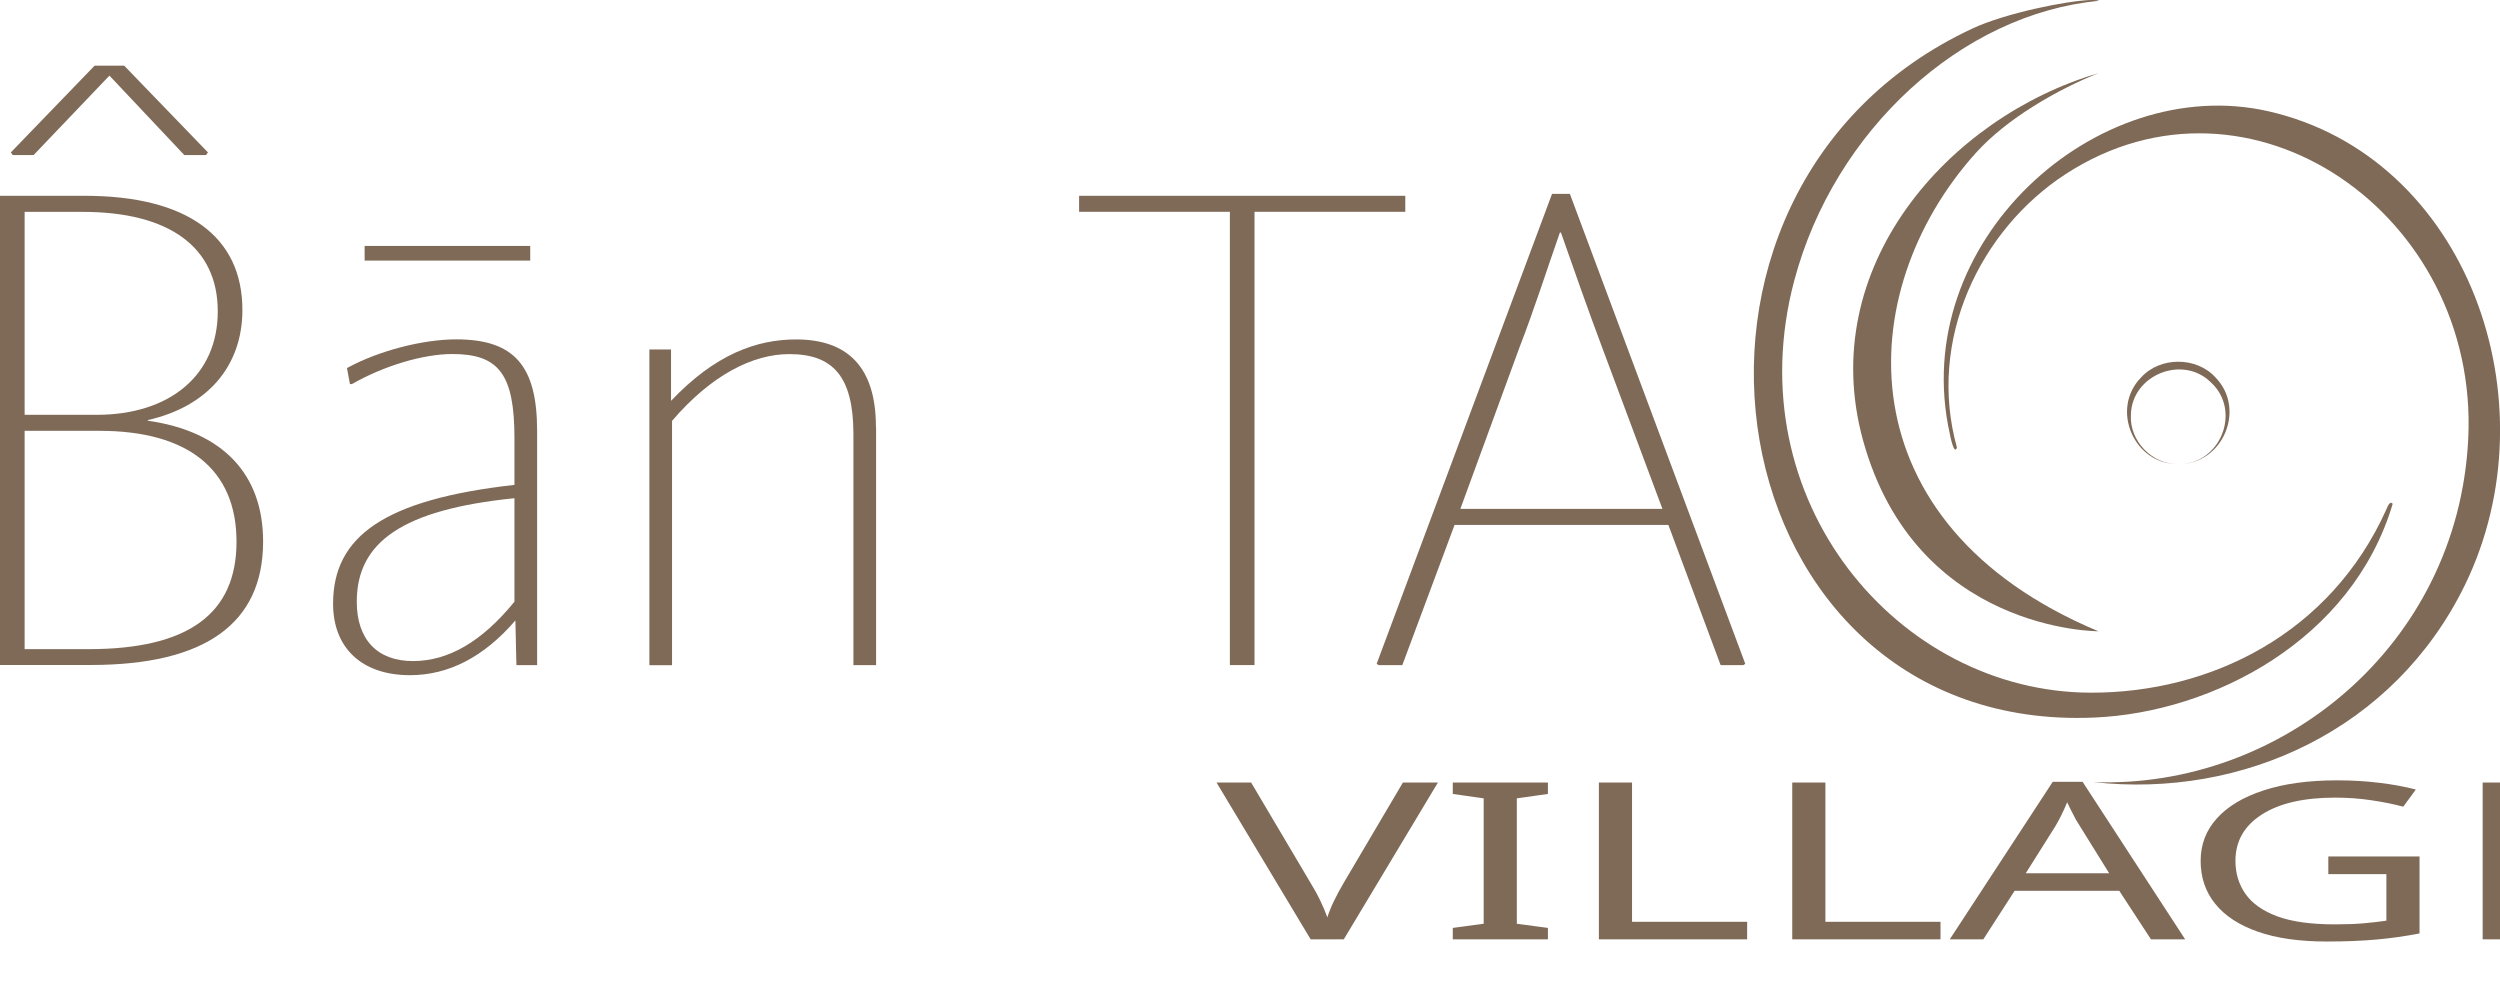
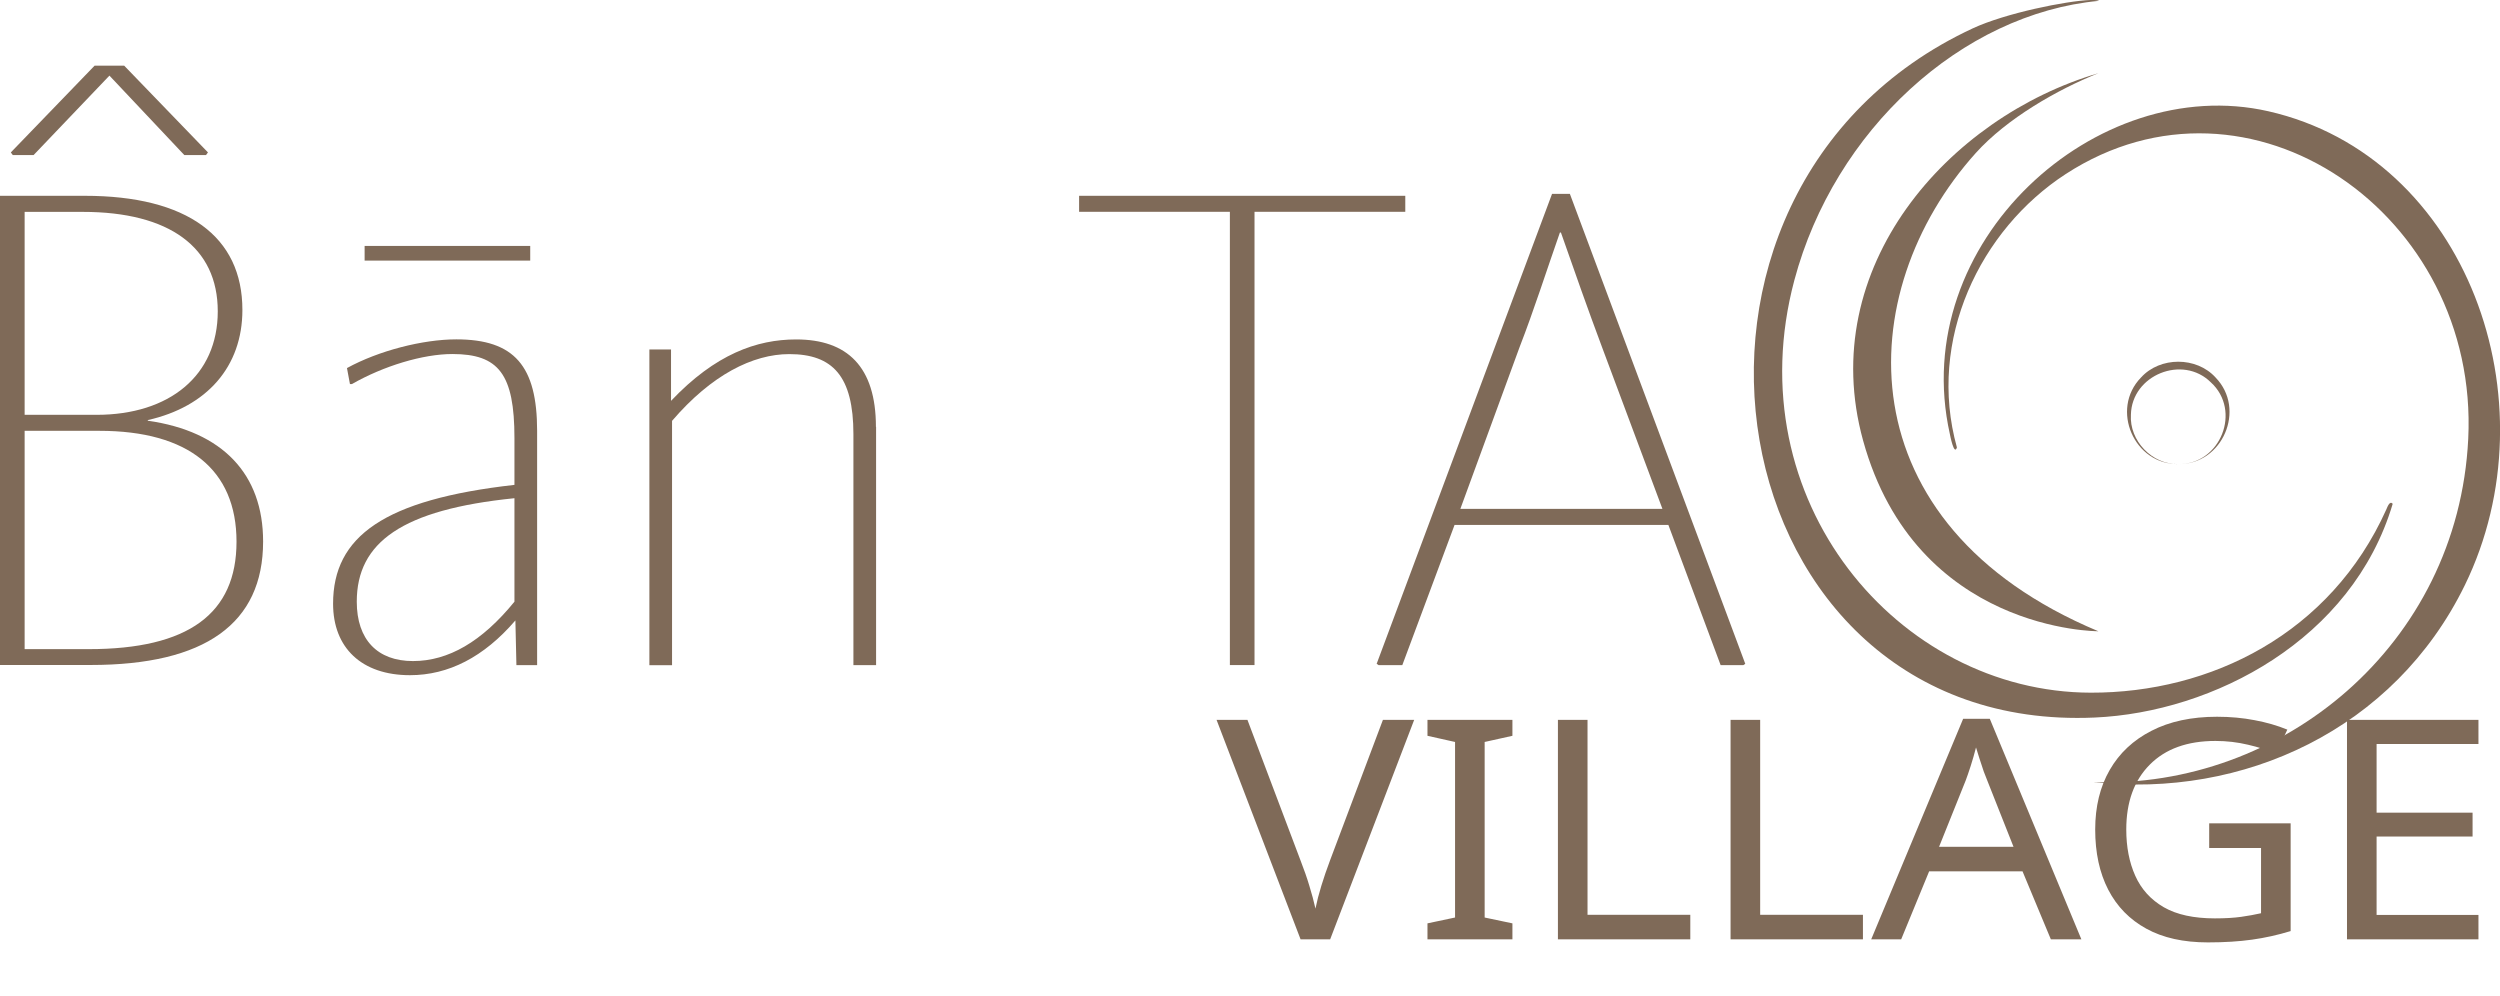
<svg xmlns="http://www.w3.org/2000/svg" id="Layer_2" data-name="Layer 2" viewBox="0 0 318.69 126.91">
  <g id="Layer_1-2" data-name="Layer 1">
-     <text transform="translate(155.08 119.74) scale(1.68 1)" style="fill: #7f6a58; font-family: ApparatExtraCond-Thin, ApparatExtraCond; font-size: 28px; font-weight: 200;">
+     <text transform="translate(155.08 119.74)scale(1.5 1.4) " style="fill: #7f6a58; font-family: ApparatExtraCond-Thin, ApparatExtraCond; font-size: 28px; font-weight: 200;">
      <tspan x="0" y="0">VILLAGE</tspan>
    </text>
    <g>
      <path d="M266.86,99.7c19.02,2.12,38.34-6.66,47.35-25.11,11.42-23.4.32-54.64-25.06-60.41-21.87-4.97-46.05,16.69-40.59,41.15.02.1.54,2.84.9,1.71-3.82-13.71,2.94-27.75,13.88-34.86,23.39-15.19,52.72,5.09,51.3,33.77-1.3,26.39-23.89,44.63-47.76,43.75h-.02" style="fill: #7f6a58;" />
      <path d="M267.56.11c-17.49,1.64-33.72,16.49-38.82,35.6-7.49,28.05,13.2,52.54,37.79,52.59,15.25.03,30.54-7.49,37.67-23.36.14-.32.44-1.17.81-.71-5.15,17.33-22.87,26.57-37.99,27.24-48.62,2.16-60.12-67.1-15.55-87.85,4.19-1.95,11.94-3.51,15.02-3.62.74-.03,1.03.07,1.07.1Z" style="fill: #7f6a58;" />
      <path d="M267.49,80.47c-32.55-13.62-31.57-43.22-15.63-60.96,3.95-4.4,10.46-8.12,15.64-10.18h0c-19.14,5.62-36.1,24.74-30,46.83,6.75,24.42,29.99,24.31,29.99,24.31" style="fill: #7f6a58;" />
    </g>
    <g>
      <path d="M0,84.79V24.96h10.8c13.07,0,20.1,5.19,20.1,14.55,0,7.23-4.52,12.34-12.06,14.04v.08c9.55,1.36,14.7,6.81,14.7,15.4,0,10.47-7.41,15.74-21.98,15.74H0ZM3.14,52.88h9.17c9.3,0,15.45-5.02,15.45-13.19s-6.16-12.68-17.21-12.68H3.14v25.87ZM3.14,82.75h8.17c12.69,0,18.84-4.51,18.84-13.7s-6.16-14.13-17.46-14.13H3.14v27.83Z" style="fill: #7f6a58;" />
      <path d="M1.63,19.77l-.25-.34,10.68-11.06h3.77l10.68,11.06-.25.34h-2.76l-9.55-10.13-9.67,10.13H1.63Z" style="fill: #7f6a58;" />
      <path d="M42.46,76.96c0-8.6,6.53-13.28,23.12-15.15v-5.96c0-8.17-2.01-10.72-7.91-10.72-3.77,0-8.79,1.53-12.81,3.83h-.25l-.38-2.04c4.02-2.21,9.67-3.66,13.94-3.66,7.41,0,10.3,3.4,10.3,11.66v29.87h-2.64l-.13-5.7c-4.02,4.68-8.54,6.98-13.44,6.98-6.16,0-9.8-3.49-9.8-9.11ZM65.58,76.7v-13.19c-14.32,1.45-20.1,5.62-20.1,13.19,0,4.85,2.64,7.57,7.16,7.57s8.79-2.47,12.94-7.57ZM46.48,33.22v-1.87h21.11v1.87h-21.11Z" style="fill: #7f6a58;" />
      <path d="M111.68,54.41v30.38h-2.89v-29.44c0-7.4-2.64-10.21-8.17-10.21-4.65,0-9.92,2.64-14.95,8.51v31.15h-2.89v-40.25h2.76v6.55c5.65-5.96,10.93-7.83,15.95-7.83,6.53,0,10.17,3.49,10.17,11.15Z" style="fill: #7f6a58;" />
      <path d="M179.14,24.96v2.04h-19.22v57.78h-3.14V27h-19.22v-2.04h41.58Z" style="fill: #7f6a58;" />
      <path d="M200.12,24.71l22.36,59.91-.25.17h-2.89l-6.66-17.87h-27.26l-6.66,17.87h-3.02l-.25-.17,22.36-59.91h2.26ZM186.17,64.87h25.75l-7.66-20.51c-1.88-5.02-3.52-9.7-5.28-14.72h-.13c-1.76,5.02-3.27,9.79-5.15,14.64l-7.54,20.59Z" style="fill: #7f6a58;" />
    </g>
    <path d="M277.68,59.16c5.4.08,8.11-6.83,4.14-10.43-3.59-3.55-10.08-.93-10.18,4.14-.21,3.3,2.69,6.36,6.04,6.29h0ZM277.68,59.16c-5.62.09-8.71-6.97-4.75-11.04,2.43-2.68,7.07-2.68,9.5,0,3.95,4.07.87,11.13-4.75,11.04h0Z" style="fill: #7f6a58;" />
  </g>
</svg>
